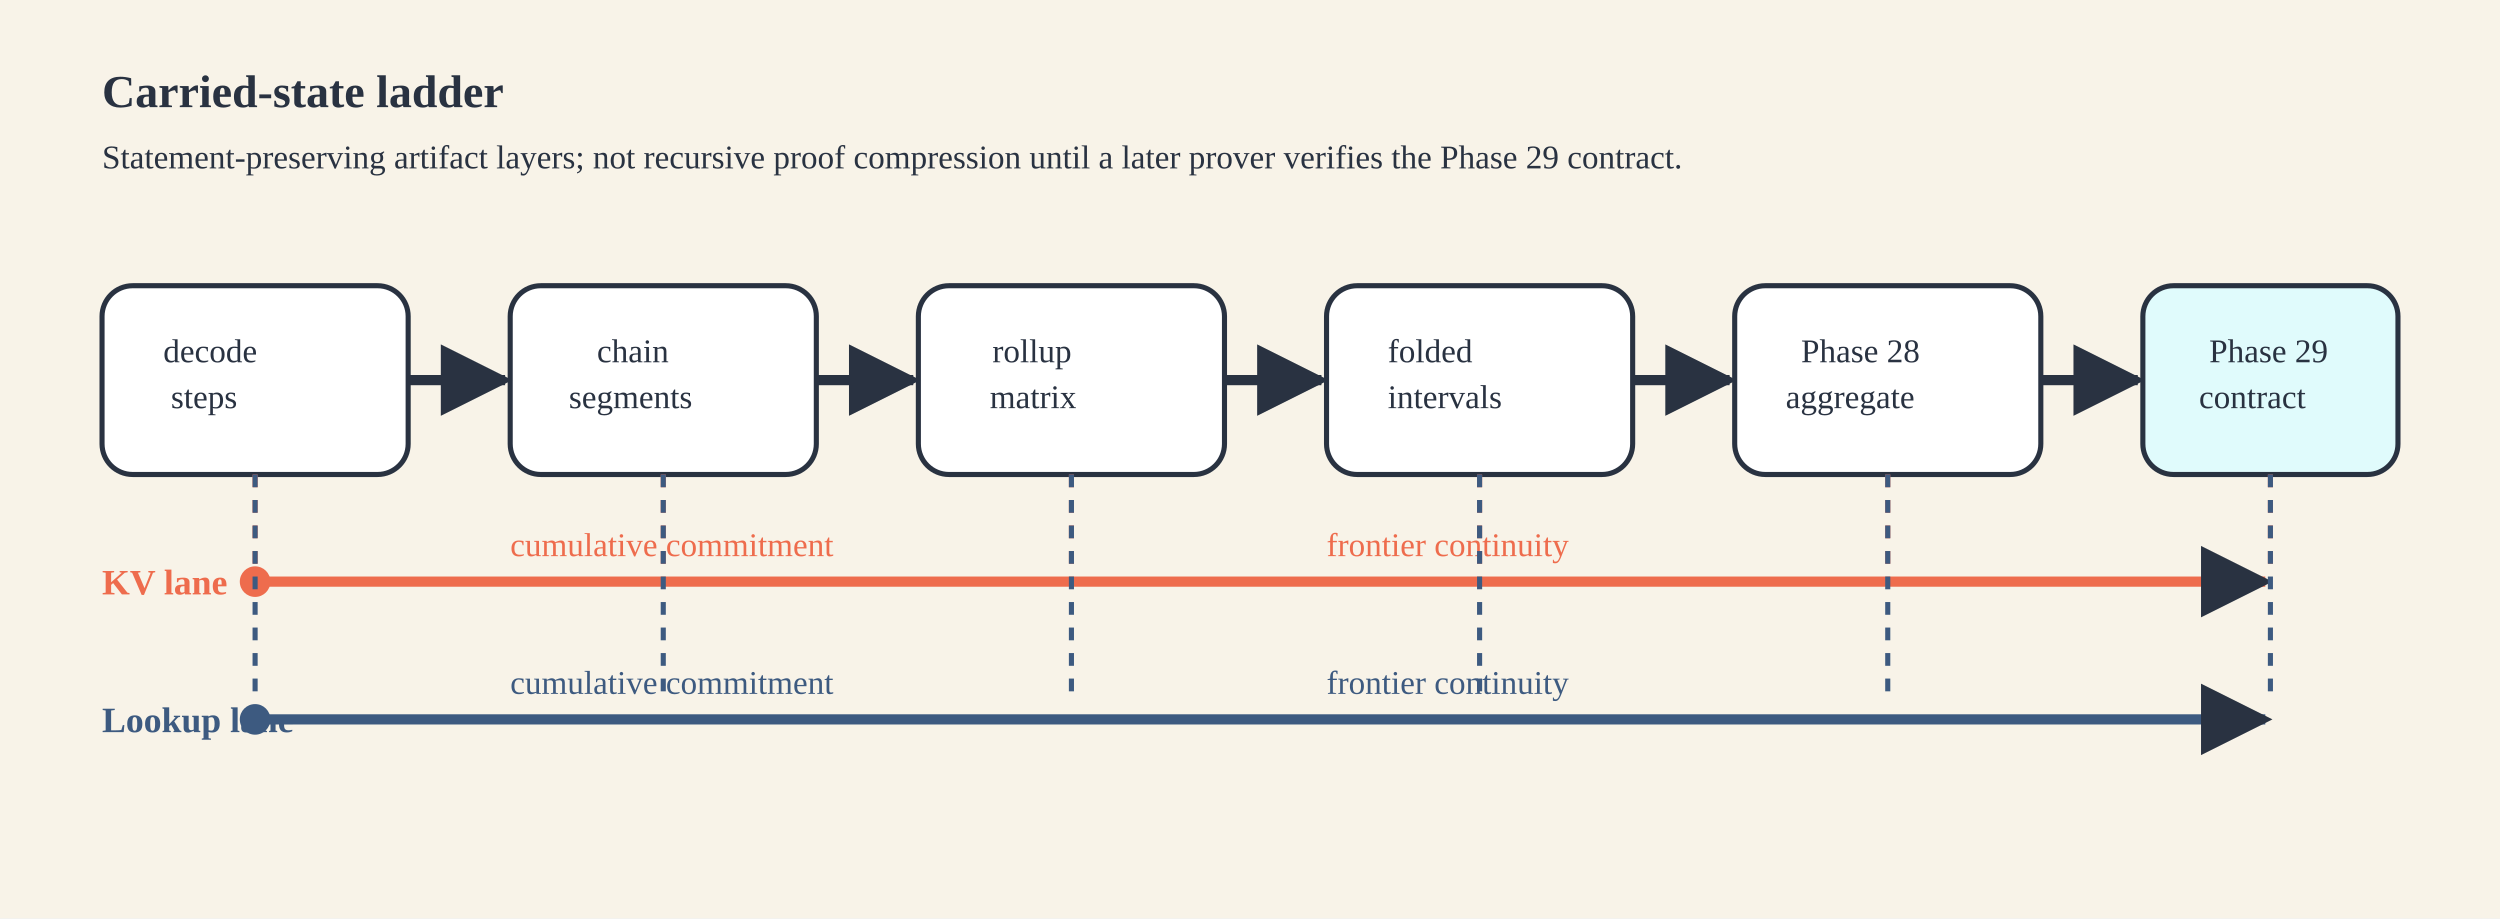
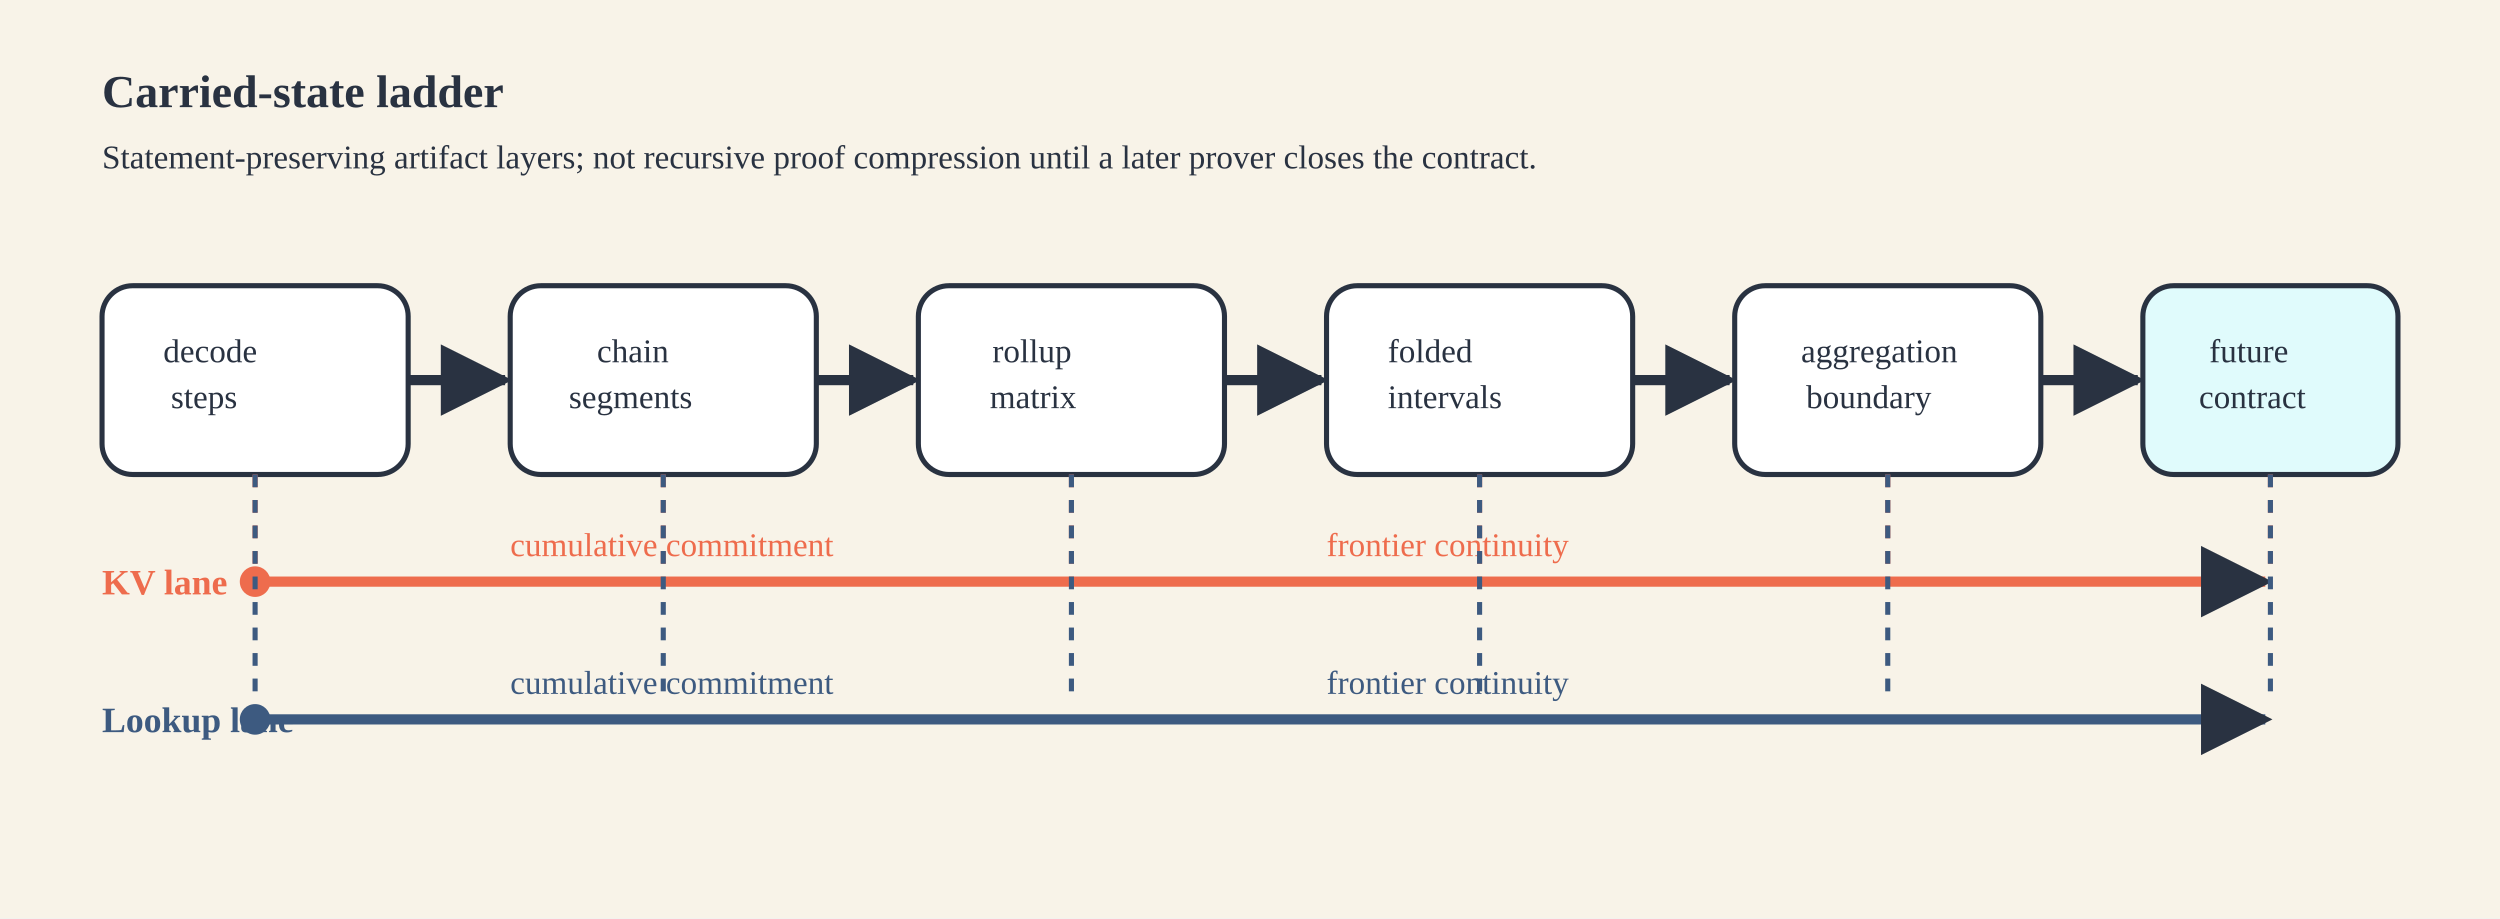
<svg xmlns="http://www.w3.org/2000/svg" width="980" height="360" viewBox="0 0 980 360" role="img" aria-labelledby="title desc">
  <defs>
    <marker id="arrow" viewBox="0 0 10 10" refX="9" refY="5" markerWidth="7" markerHeight="7" orient="auto-start-reverse">
      <path d="M 0 0 L 10 5 L 0 10 z" fill="#293241" />
    </marker>
    <style>
      .bg { fill: #f8f3e8; }
      .box { fill: #ffffff; stroke: #293241; stroke-width: 2; rx: 12; }
      .contract { fill: #e0fbfc; stroke: #293241; stroke-width: 2; rx: 12; }
      .lane { fill: none; stroke-width: 4; marker-end: url(#arrow); }
      .main { stroke: #293241; }
      .kv { stroke: #ee6c4d; }
      .lookup { stroke: #3d5a80; }
      .label { fill: #293241; font-family: Georgia, 'Times New Roman', serif; font-size: 18px; font-weight: 700; }
      .small { fill: #293241; font-family: Georgia, 'Times New Roman', serif; font-size: 13px; }
      .lane-label { font-family: Georgia, 'Times New Roman', serif; font-size: 14px; font-weight: 700; }
      .kv-label { fill: #ee6c4d; }
      .lookup-label { fill: #3d5a80; }
    </style>
  </defs>
  <rect class="bg" x="0" y="0" width="980" height="360" />
  <text class="label" x="40" y="42">Carried-state ladder</text>
-   <text class="small" x="40" y="66">Statement-preserving artifact layers; not recursive proof compression until a later prover verifies the Phase 29 contract.</text>
+   <text class="small" x="40" y="66">Statement-preserving artifact layers; not recursive proof compression until a later prover closes the contract.</text>
  <rect class="box" x="40" y="112" width="120" height="74" />
  <text class="small" x="64" y="142">decode</text>
  <text class="small" x="67" y="160">steps</text>
  <rect class="box" x="200" y="112" width="120" height="74" />
  <text class="small" x="234" y="142">chain</text>
  <text class="small" x="223" y="160">segments</text>
  <rect class="box" x="360" y="112" width="120" height="74" />
  <text class="small" x="389" y="142">rollup</text>
  <text class="small" x="388" y="160">matrix</text>
  <rect class="box" x="520" y="112" width="120" height="74" />
  <text class="small" x="544" y="142">folded</text>
  <text class="small" x="544" y="160">intervals</text>
  <rect class="box" x="680" y="112" width="120" height="74" />
-   <text class="small" x="706" y="142">Phase 28</text>
-   <text class="small" x="700" y="160">aggregate</text>
+   <text class="small" x="706" y="142">aggregation</text>
+   <text class="small" x="708" y="160">boundary</text>
  <rect class="contract" x="840" y="112" width="100" height="74" />
-   <text class="small" x="866" y="142">Phase 29</text>
+   <text class="small" x="866" y="142">future</text>
  <text class="small" x="862" y="160">contract</text>
  <path class="lane main" d="M 160 149 H 198" />
  <path class="lane main" d="M 320 149 H 358" />
  <path class="lane main" d="M 480 149 H 518" />
  <path class="lane main" d="M 640 149 H 678" />
  <path class="lane main" d="M 800 149 H 838" />
  <path class="lane kv" d="M 100 228 H 888" />
  <path class="lane lookup" d="M 100 282 H 888" />
  <circle cx="100" cy="228" r="6" fill="#ee6c4d" />
  <circle cx="100" cy="282" r="6" fill="#3d5a80" />
  <text class="lane-label kv-label" x="40" y="233">KV lane</text>
  <text class="small kv-label" x="200" y="218">cumulative commitment</text>
  <text class="small kv-label" x="520" y="218">frontier continuity</text>
  <text class="lane-label lookup-label" x="40" y="287">Lookup lane</text>
  <text class="small lookup-label" x="200" y="272">cumulative commitment</text>
  <text class="small lookup-label" x="520" y="272">frontier continuity</text>
  <path d="M 100 186 V 222" stroke="#ee6c4d" stroke-width="2" stroke-dasharray="5 5" />
  <path d="M 260 186 V 222" stroke="#ee6c4d" stroke-width="2" stroke-dasharray="5 5" />
  <path d="M 420 186 V 222" stroke="#ee6c4d" stroke-width="2" stroke-dasharray="5 5" />
  <path d="M 580 186 V 222" stroke="#ee6c4d" stroke-width="2" stroke-dasharray="5 5" />
  <path d="M 740 186 V 222" stroke="#ee6c4d" stroke-width="2" stroke-dasharray="5 5" />
  <path d="M 890 186 V 222" stroke="#ee6c4d" stroke-width="2" stroke-dasharray="5 5" />
  <path d="M 100 186 V 276" stroke="#3d5a80" stroke-width="2" stroke-dasharray="5 5" />
  <path d="M 260 186 V 276" stroke="#3d5a80" stroke-width="2" stroke-dasharray="5 5" />
  <path d="M 420 186 V 276" stroke="#3d5a80" stroke-width="2" stroke-dasharray="5 5" />
  <path d="M 580 186 V 276" stroke="#3d5a80" stroke-width="2" stroke-dasharray="5 5" />
  <path d="M 740 186 V 276" stroke="#3d5a80" stroke-width="2" stroke-dasharray="5 5" />
  <path d="M 890 186 V 276" stroke="#3d5a80" stroke-width="2" stroke-dasharray="5 5" />
</svg>
